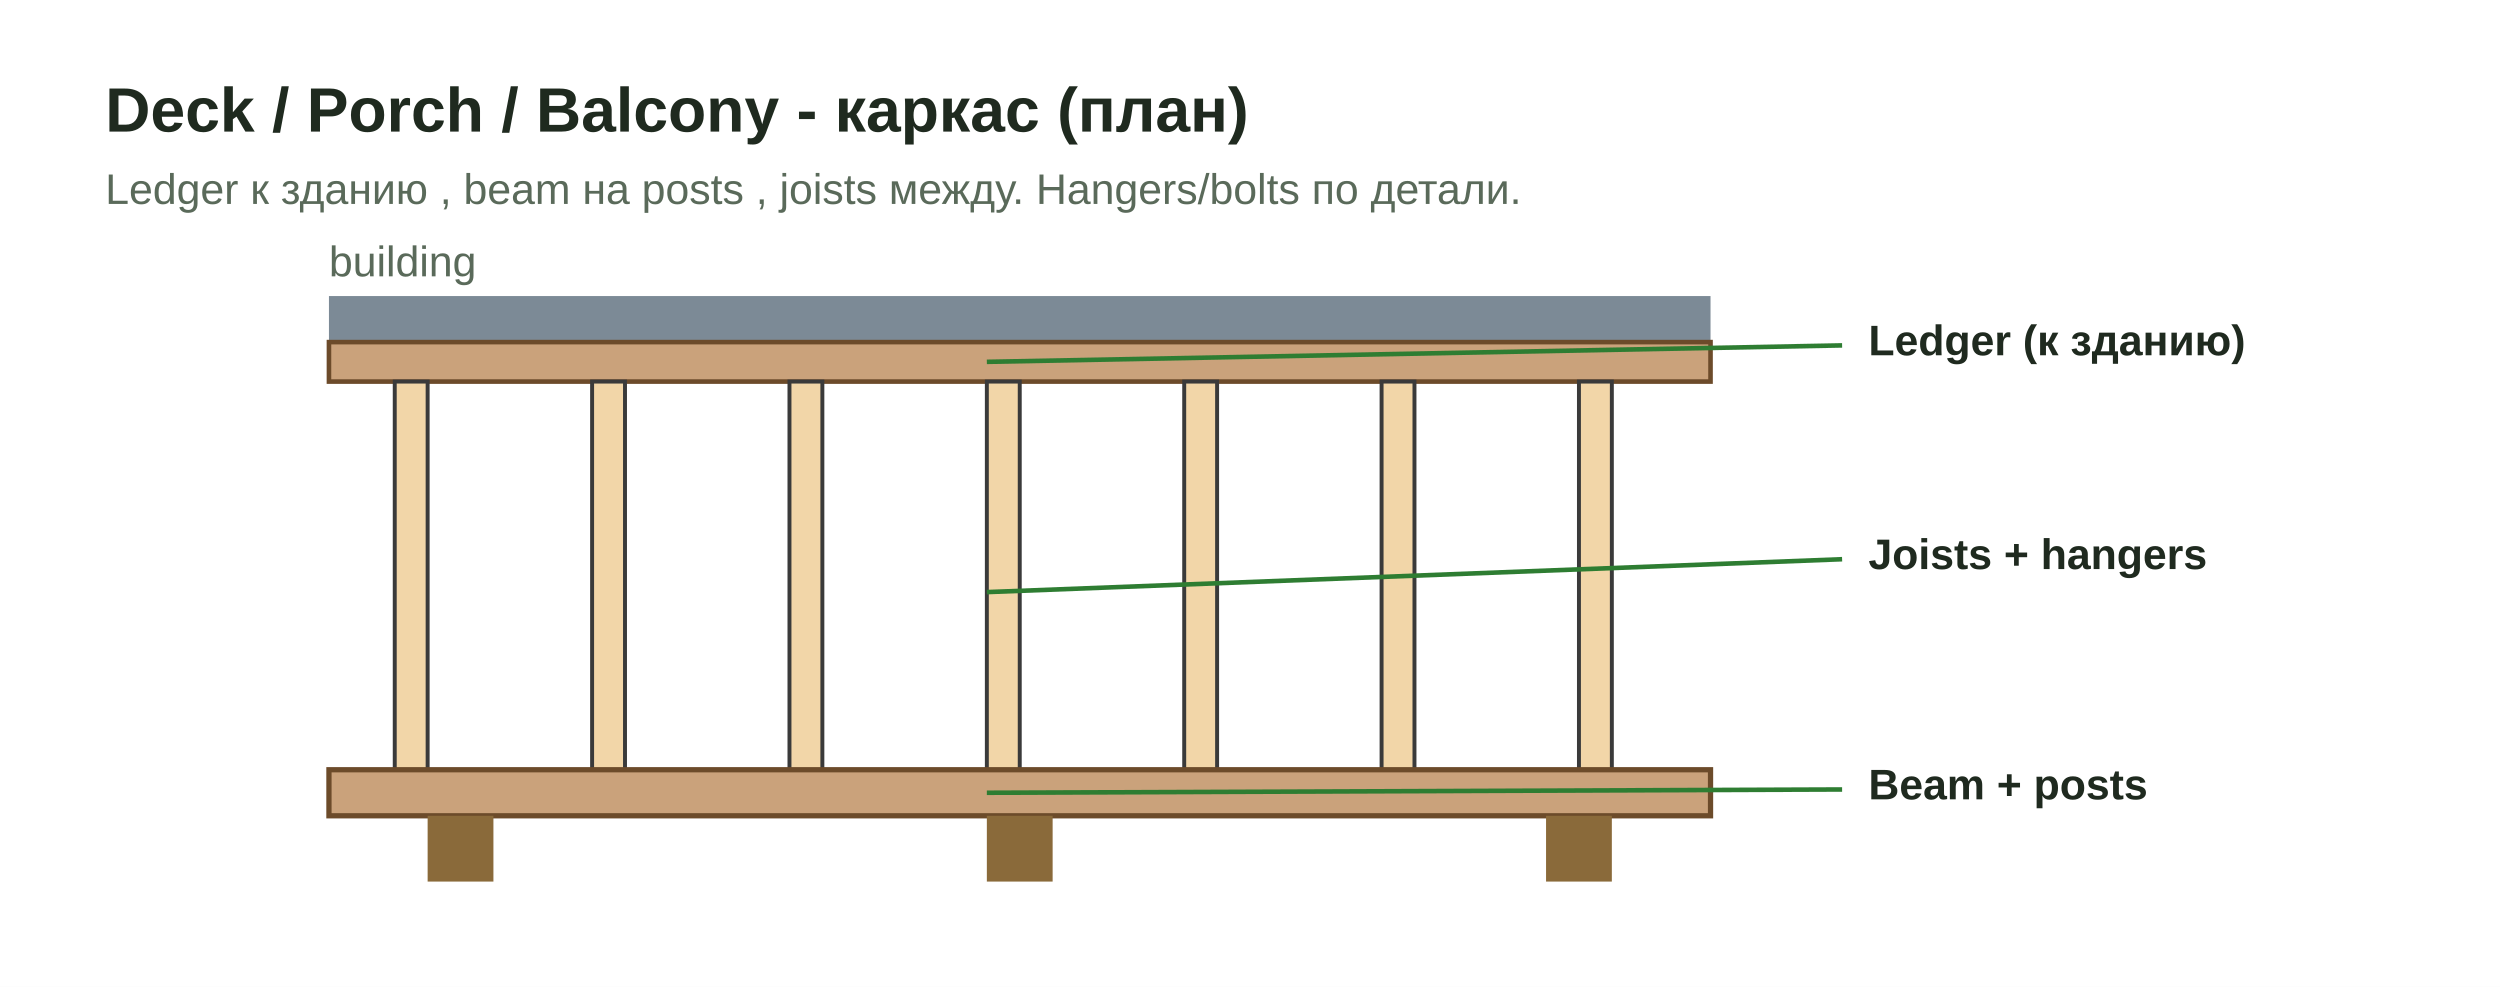
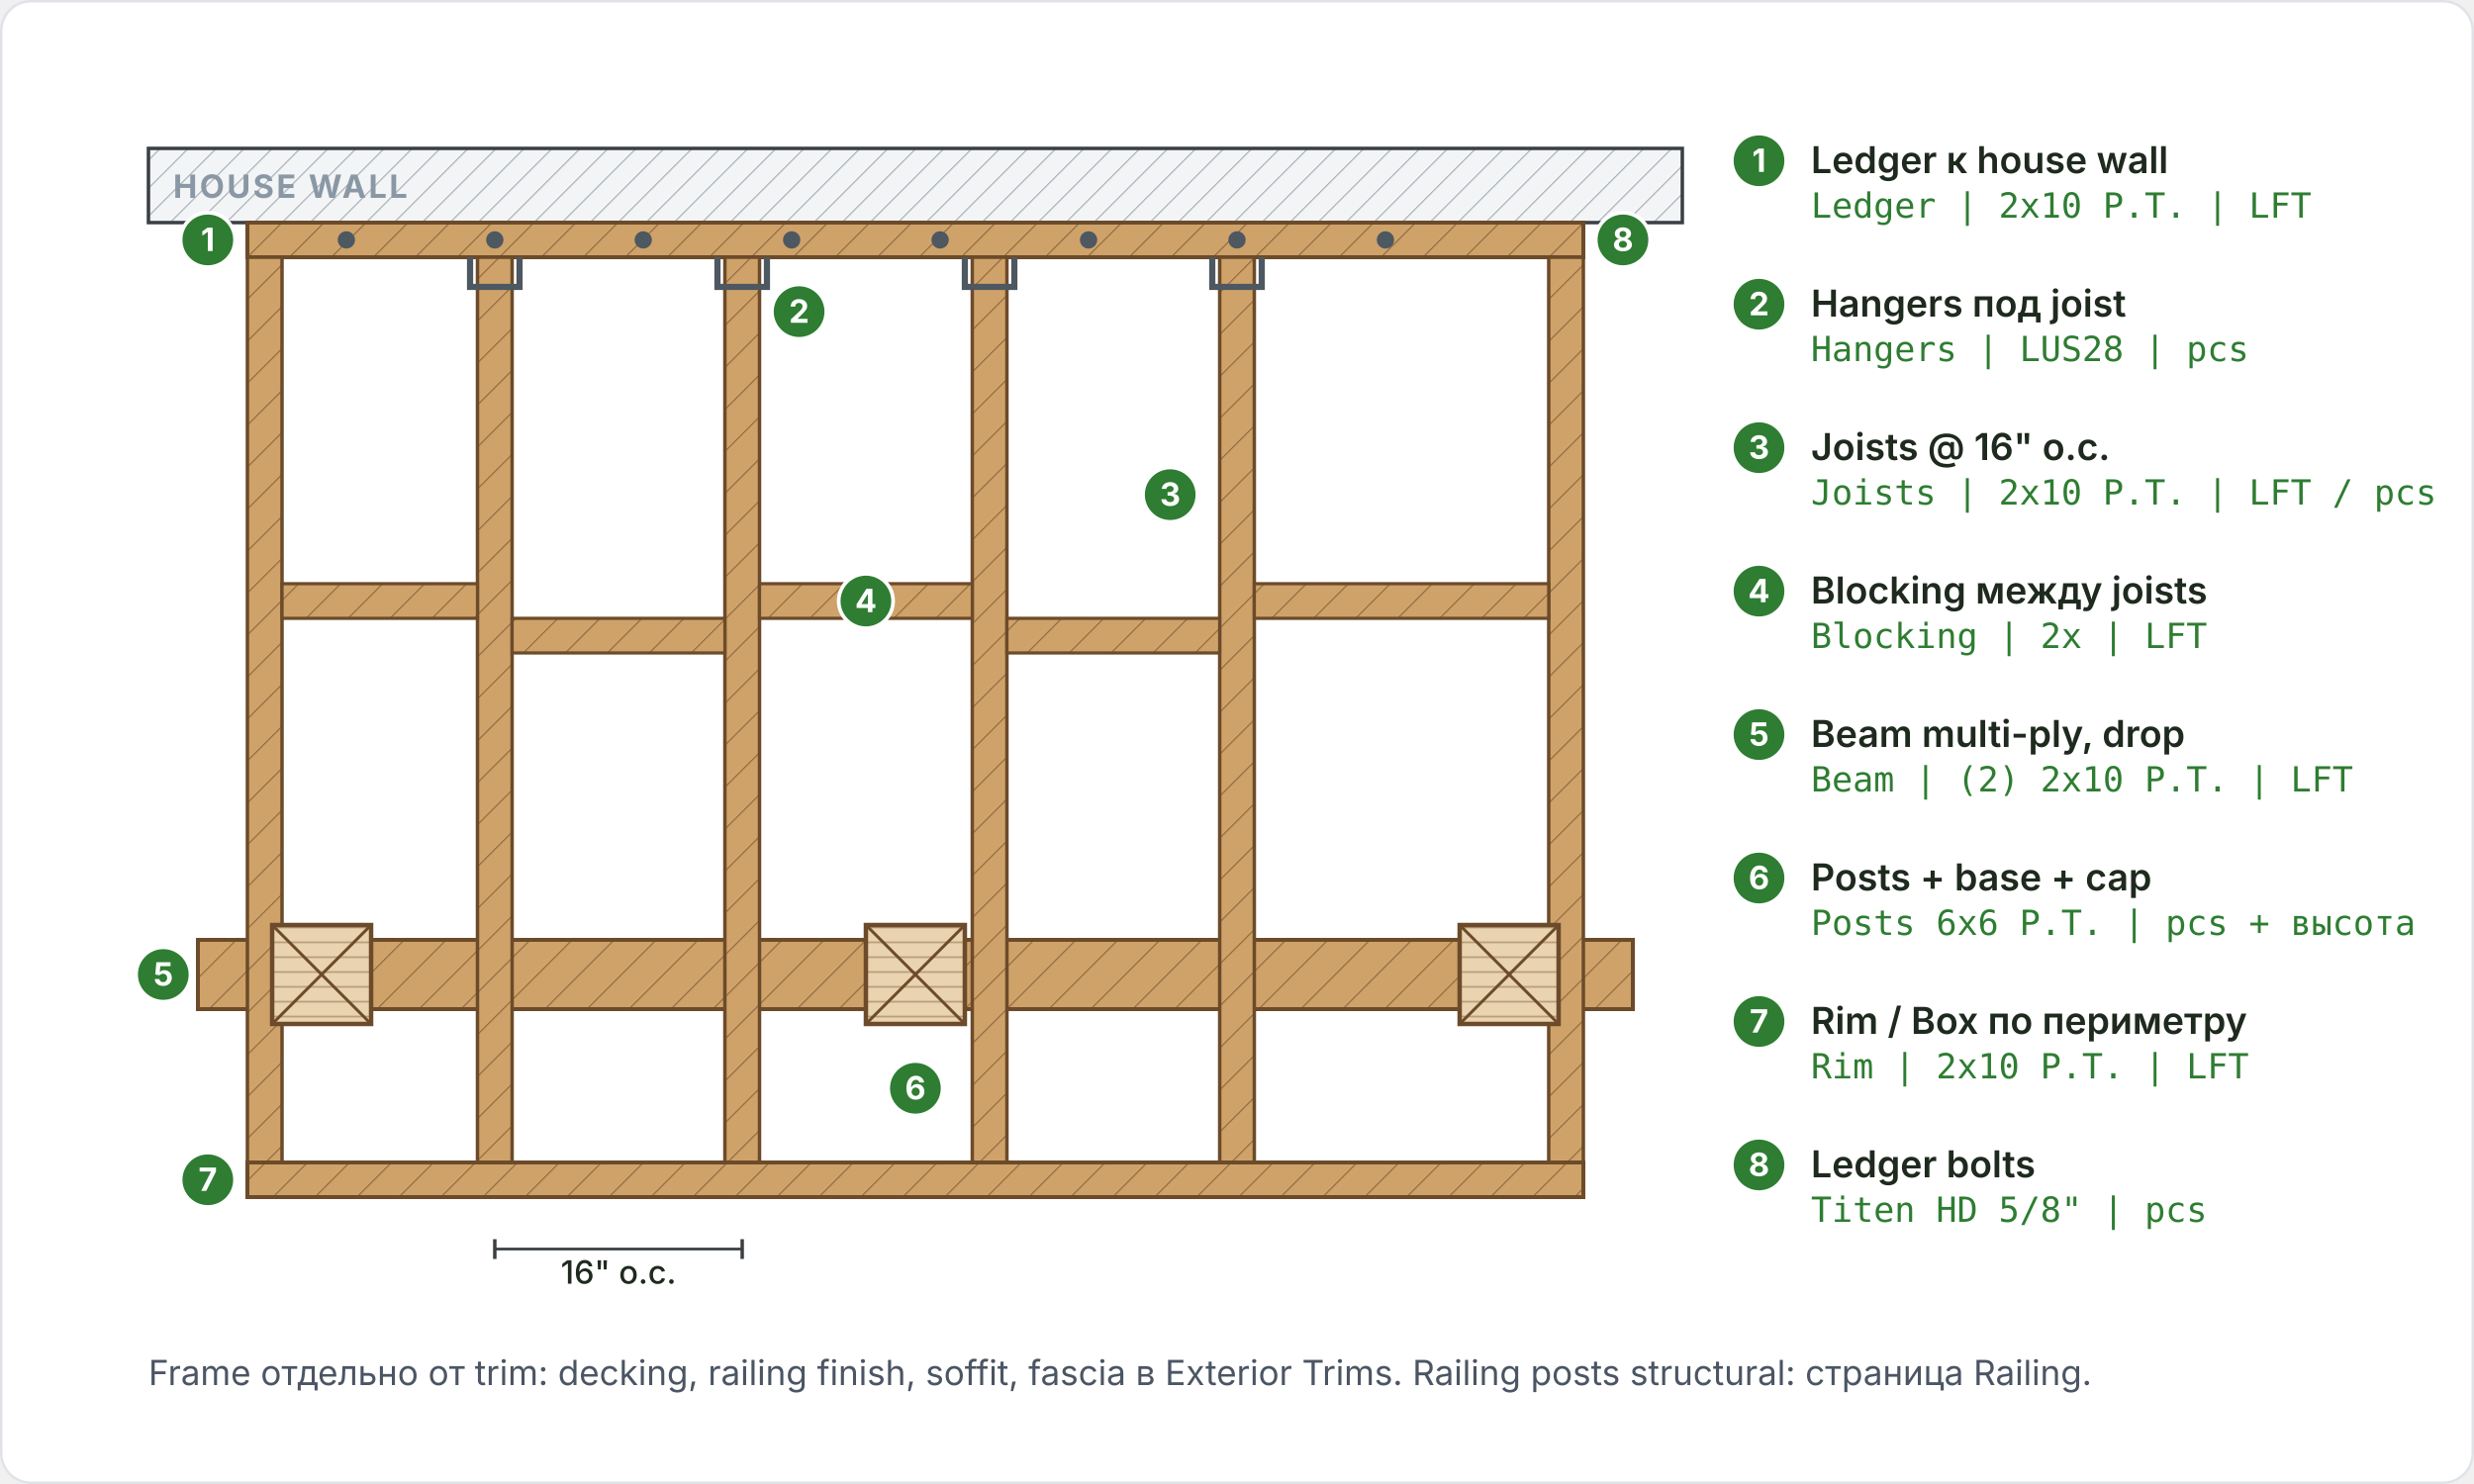
- <svg xmlns="http://www.w3.org/2000/svg" viewBox="0 0 760 300" role="img" aria-labelledby="t">
-   <style>.t{font:700 19px "Segoe UI",Arial,sans-serif;fill:#1f2a1f}.s{font:400 13px "Segoe UI",Arial,sans-serif;fill:#5a6a5a}.l{font:600 13px "Segoe UI",Arial,sans-serif;fill:#1f2a1f}</style>
-   <rect width="760" height="300" fill="#fff" />
-   <text class="t" x="32" y="40">Deck / Porch / Balcony - каркас (план)</text>
-   <text class="s" x="32" y="62">Ledger к зданию , beam на posts , joists между. Hangers/bolts по детали.</text>
-   <rect x="100" y="90" width="420" height="14" fill="#7c8a96" />
-   <text class="s" x="100" y="84">building</text>
-   <rect x="100" y="104" width="420" height="12" fill="#caa27b" stroke="#6c4b2a" stroke-width="1.4" />
-   <g fill="#f2d6a8" stroke="#3a3a3a" stroke-width="1.2">
-     <rect x="120" y="116" width="10" height="130" />
-     <rect x="180" y="116" width="10" height="130" />
-     <rect x="240" y="116" width="10" height="130" />
-     <rect x="300" y="116" width="10" height="130" />
-     <rect x="360" y="116" width="10" height="130" />
-     <rect x="420" y="116" width="10" height="130" />
-     <rect x="480" y="116" width="10" height="130" />
-   </g>
-   <rect x="100" y="234" width="420" height="14" fill="#caa27b" stroke="#6c4b2a" stroke-width="1.6" />
-   <rect x="130" y="248" width="20" height="20" fill="#8a6a3a" />
-   <rect x="300" y="248" width="20" height="20" fill="#8a6a3a" />
-   <rect x="470" y="248" width="20" height="20" fill="#8a6a3a" />
-   <line x1="300" y1="110" x2="560" y2="105" stroke="#2e7d32" stroke-width="1.4" />
-   <text class="l" x="568" y="108">Ledger (к зданию)</text>
-   <line x1="300" y1="180" x2="560" y2="170" stroke="#2e7d32" stroke-width="1.4" />
-   <text class="l" x="568" y="173">Joists + hangers</text>
-   <line x1="300" y1="241" x2="560" y2="240" stroke="#2e7d32" stroke-width="1.4" />
-   <text class="l" x="568" y="243">Beam + posts</text>
+ <svg xmlns="http://www.w3.org/2000/svg" viewBox="0 0 1000 600" role="img" aria-labelledby="t d">
+   <defs>
+     <marker id="arr" markerWidth="10" markerHeight="10" refX="9" refY="5" orient="auto" markerUnits="userSpaceOnUse">
+       <path d="M0,1 L0,9 L10,5 z" fill="#2e7d32" />
+     </marker>
+     <marker id="arrInk" markerWidth="10" markerHeight="10" refX="9" refY="5" orient="auto" markerUnits="userSpaceOnUse">
+       <path d="M0,1 L0,9 L10,5 z" fill="#3a3f44" />
+     </marker>
+     <marker id="arrRed" markerWidth="10" markerHeight="10" refX="9" refY="5" orient="auto" markerUnits="userSpaceOnUse">
+       <path d="M0,1 L0,9 L10,5 z" fill="#c62828" />
+     </marker>
+     <marker id="dot" markerWidth="8" markerHeight="8" refX="4" refY="4" markerUnits="userSpaceOnUse">
+       <circle cx="4" cy="4" r="3" fill="#2e7d32" />
+     </marker>
+     <marker id="tick" markerWidth="8" markerHeight="8" refX="4" refY="4" orient="auto" markerUnits="userSpaceOnUse">
+       <path d="M4,0 L4,8" stroke="#3a3f44" stroke-width="1.4" />
+     </marker>
+     <pattern id="wood" width="12" height="12" patternUnits="userSpaceOnUse" patternTransform="rotate(45)">
+       <rect width="12" height="12" fill="#e9d3b0" />
+       <line x1="0" y1="0" x2="0" y2="12" stroke="#8a6a3f" stroke-width="0.9" opacity="0.55" />
+     </pattern>
+     <pattern id="pt" width="12" height="12" patternUnits="userSpaceOnUse" patternTransform="rotate(45)">
+       <rect width="12" height="12" fill="#cfa26a" />
+       <line x1="0" y1="0" x2="0" y2="12" stroke="#6c4b2a" stroke-width="1" opacity="0.6" />
+     </pattern>
+     <pattern id="conc" width="10" height="10" patternUnits="userSpaceOnUse">
+       <rect width="10" height="10" fill="#cfd4d8" />
+       <circle cx="2.5" cy="2.5" r="1" fill="#6b7378" opacity="0.7" />
+       <circle cx="7" cy="6.5" r="1" fill="#6b7378" opacity="0.7" />
+     </pattern>
+     <pattern id="sheath" width="7" height="7" patternUnits="userSpaceOnUse">
+       <rect width="7" height="7" fill="#c9b27c" />
+       <circle cx="2" cy="2" r="0.8" fill="#7a6a3c" opacity="0.6" />
+       <circle cx="5" cy="5" r="0.8" fill="#7a6a3c" opacity="0.6" />
+     </pattern>
+     <pattern id="batt" width="20" height="16" patternUnits="userSpaceOnUse">
+       <rect width="20" height="16" fill="#fdf6e3" />
+       <path d="M0,8 Q5,0 10,8 T20,8" fill="none" stroke="#caa64a" stroke-width="1.2" />
+     </pattern>
+     <pattern id="rigid" width="8" height="8" patternUnits="userSpaceOnUse">
+       <rect width="8" height="8" fill="#fbe9c6" />
+       <path d="M0,8 L8,0" stroke="#d9a441" stroke-width="0.8" />
+     </pattern>
+     <pattern id="cmu" width="40" height="20" patternUnits="userSpaceOnUse">
+       <rect width="40" height="20" fill="#cfd4d8" />
+       <path d="M0,10 H40 M20,0 V10 M0,10 V20 M40,10 V20" stroke="#6b7378" stroke-width="1" fill="none" />
+     </pattern>
+     <pattern id="gyp" width="6" height="6" patternUnits="userSpaceOnUse">
+       <rect width="6" height="6" fill="#eef0f2" />
+     </pattern>
+     <pattern id="endgrain" width="6" height="6" patternUnits="userSpaceOnUse">
+       <rect width="6" height="6" fill="#e9d3b0" />
+       <path d="M0,3 H6" stroke="#8a6a3f" stroke-width="0.7" opacity="0.5" />
+     </pattern>
+     <pattern id="hatchRed" width="8" height="8" patternUnits="userSpaceOnUse" patternTransform="rotate(45)">
+       <rect width="8" height="8" fill="#fff" />
+       <line x1="0" y1="0" x2="0" y2="8" stroke="#c62828" stroke-width="1.2" opacity="0.6" />
+     </pattern>
+     <pattern id="hatchGrey" width="8" height="8" patternUnits="userSpaceOnUse" patternTransform="rotate(45)">
+       <rect width="8" height="8" fill="#f3f4f6" />
+       <line x1="0" y1="0" x2="0" y2="8" stroke="#9aa4ad" stroke-width="1" opacity="0.8" />
+     </pattern>
+     <style>
+       .ln{fill:none;stroke:#3a3f44;stroke-width:1.6;stroke-linejoin:round}
+       .thin{fill:none;stroke:#3a3f44;stroke-width:1.1}
+       .lab{font:600 16px Inter, "Segoe UI", Arial, sans-serif;fill:#1f2a1f}
+       .lab2{font:600 15px Inter, "Segoe UI", Arial, sans-serif;fill:#1f2a1f}
+       .note{font:400 14px Inter, "Segoe UI", Arial, sans-serif;fill:#4b5563}
+       .small{font:400 12.5px Inter, "Segoe UI", Arial, sans-serif;fill:#4b5563}
+       .mono{font:500 14px "JetBrains Mono", Consolas, monospace;fill:#2e7d32}
+       .mono2{font:500 13px "JetBrains Mono", Consolas, monospace;fill:#1f2a1f}
+       .side{font:700 13px Inter, "Segoe UI", Arial, sans-serif;fill:#8a98a5;letter-spacing:1px}
+       .lead{stroke:#2e7d32;stroke-width:1.5;fill:none;marker-end:url(#arr)}
+       .leadInk{stroke:#3a3f44;stroke-width:1.3;fill:none;marker-end:url(#arrInk)}
+       .leadRed{stroke:#c62828;stroke-width:1.5;fill:none;marker-end:url(#arrRed)}
+       .dim{stroke:#3a3f44;stroke-width:1.1;fill:none;marker-start:url(#tick);marker-end:url(#tick)}
+       .dimt{font:500 13px Inter, "Segoe UI", Arial, sans-serif;fill:#1f2a1f}
+       .numc{fill:#2e7d32;stroke:#fff;stroke-width:1.5}
+       .numt{font:700 13px Inter, "Segoe UI", Arial, sans-serif;fill:#fff;text-anchor:middle}
+       .h{font:700 15px Inter, "Segoe UI", Arial, sans-serif;fill:#1f2a1f}
+       .red{font:600 14px Inter, "Segoe UI", Arial, sans-serif;fill:#c62828}
+       .green{font:600 14px Inter, "Segoe UI", Arial, sans-serif;fill:#2e7d32}
+       .cap{font:400 13px Inter, "Segoe UI", Arial, sans-serif;fill:#1f2a1f}
+     </style>
+   </defs>
+   <rect x="0.5" y="0.5" width="999" height="599" rx="12" fill="#ffffff" stroke="#dfe3e8" />
+   <rect x="60" y="60" width="620" height="30" fill="url(#hatchGrey)" stroke="#3a3f44" stroke-width="1.4" />
+   <text class="side" x="70" y="80">HOUSE WALL</text>
+   <rect x="100" y="90" width="540" height="14" fill="url(#pt)" stroke="#6c4b2a" stroke-width="1.6" />
+   <rect x="80" y="380" width="580" height="28" fill="url(#pt)" stroke="#6c4b2a" stroke-width="1.6" />
+   <rect x="100" y="104" width="14" height="366" fill="url(#pt)" stroke="#6c4b2a" stroke-width="1.4" />
+   <rect x="193" y="104" width="14" height="366" fill="url(#pt)" stroke="#6c4b2a" stroke-width="1.4" />
+   <rect x="293" y="104" width="14" height="366" fill="url(#pt)" stroke="#6c4b2a" stroke-width="1.4" />
+   <rect x="393" y="104" width="14" height="366" fill="url(#pt)" stroke="#6c4b2a" stroke-width="1.4" />
+   <rect x="493" y="104" width="14" height="366" fill="url(#pt)" stroke="#6c4b2a" stroke-width="1.4" />
+   <rect x="626" y="104" width="14" height="366" fill="url(#pt)" stroke="#6c4b2a" stroke-width="1.4" />
+   <path d="M190,104 v12 h20 v-12" fill="none" stroke="#4d5861" stroke-width="2.5" />
+   <path d="M290,104 v12 h20 v-12" fill="none" stroke="#4d5861" stroke-width="2.5" />
+   <path d="M390,104 v12 h20 v-12" fill="none" stroke="#4d5861" stroke-width="2.5" />
+   <path d="M490,104 v12 h20 v-12" fill="none" stroke="#4d5861" stroke-width="2.5" />
+   <rect x="114" y="236" width="79" height="14" fill="url(#pt)" stroke="#6c4b2a" stroke-width="1.3" />
+   <rect x="207" y="250" width="86" height="14" fill="url(#pt)" stroke="#6c4b2a" stroke-width="1.3" />
+   <rect x="307" y="236" width="86" height="14" fill="url(#pt)" stroke="#6c4b2a" stroke-width="1.3" />
+   <rect x="407" y="250" width="86" height="14" fill="url(#pt)" stroke="#6c4b2a" stroke-width="1.3" />
+   <rect x="507" y="236" width="119" height="14" fill="url(#pt)" stroke="#6c4b2a" stroke-width="1.3" />
+   <rect x="100" y="470" width="540" height="14" fill="url(#pt)" stroke="#6c4b2a" stroke-width="1.6" />
+   <rect x="110" y="374" width="40" height="40" fill="url(#endgrain)" stroke="#6c4b2a" stroke-width="1.8" />
+   <path d="M110,374 l40,40 M150,374 l-40,40" stroke="#6c4b2a" stroke-width="1.2" />
+   <rect x="350" y="374" width="40" height="40" fill="url(#endgrain)" stroke="#6c4b2a" stroke-width="1.8" />
+   <path d="M350,374 l40,40 M390,374 l-40,40" stroke="#6c4b2a" stroke-width="1.2" />
+   <rect x="590" y="374" width="40" height="40" fill="url(#endgrain)" stroke="#6c4b2a" stroke-width="1.8" />
+   <path d="M590,374 l40,40 M630,374 l-40,40" stroke="#6c4b2a" stroke-width="1.2" />
+   <circle cx="140" cy="97" r="3.5" fill="#4d5861" />
+   <circle cx="200" cy="97" r="3.5" fill="#4d5861" />
+   <circle cx="260" cy="97" r="3.5" fill="#4d5861" />
+   <circle cx="320" cy="97" r="3.5" fill="#4d5861" />
+   <circle cx="380" cy="97" r="3.5" fill="#4d5861" />
+   <circle cx="440" cy="97" r="3.5" fill="#4d5861" />
+   <circle cx="500" cy="97" r="3.5" fill="#4d5861" />
+   <circle cx="560" cy="97" r="3.5" fill="#4d5861" />
+   <circle class="numc" cx="84" cy="97" r="11" />
+   <text class="numt" x="84" y="101.5">1</text>
+   <circle class="numc" cx="323" cy="126" r="11" />
+   <text class="numt" x="323" y="130.5">2</text>
+   <circle class="numc" cx="473" cy="200" r="11" />
+   <text class="numt" x="473" y="204.5">3</text>
+   <circle class="numc" cx="350" cy="243" r="11" />
+   <text class="numt" x="350" y="247.5">4</text>
+   <circle class="numc" cx="66" cy="394" r="11" />
+   <text class="numt" x="66" y="398.5">5</text>
+   <circle class="numc" cx="370" cy="440" r="11" />
+   <text class="numt" x="370" y="444.5">6</text>
+   <circle class="numc" cx="84" cy="477" r="11" />
+   <text class="numt" x="84" y="481.5">7</text>
+   <circle class="numc" cx="656" cy="97" r="11" />
+   <text class="numt" x="656" y="101.5">8</text>
+   <line class="dim" x1="200" y1="505" x2="300" y2="505" />
+   <text class="dimt" x="250" y="519" text-anchor="middle">16" o.c.</text>
+   <text class="note" x="60" y="560">Frame отдельно от trim: decking, railing finish, soffit, fascia в Exterior Trims. Railing posts structural: страница Railing.</text>
+   <circle class="numc" cx="711" cy="65" r="11" />
+   <text class="numt" x="711" y="69.5">1</text>
+   <text class="lab2" x="732" y="70">Ledger к house wall</text>
+   <text class="mono" x="732" y="88">Ledger | 2x10 P.T. | LFT</text>
+   <circle class="numc" cx="711" cy="123" r="11" />
+   <text class="numt" x="711" y="127.5">2</text>
+   <text class="lab2" x="732" y="128">Hangers под joist</text>
+   <text class="mono" x="732" y="146">Hangers | LUS28 | pcs</text>
+   <circle class="numc" cx="711" cy="181" r="11" />
+   <text class="numt" x="711" y="185.5">3</text>
+   <text class="lab2" x="732" y="186">Joists @ 16" o.c.</text>
+   <text class="mono" x="732" y="204">Joists | 2x10 P.T. | LFT / pcs</text>
+   <circle class="numc" cx="711" cy="239" r="11" />
+   <text class="numt" x="711" y="243.5">4</text>
+   <text class="lab2" x="732" y="244">Blocking между joists</text>
+   <text class="mono" x="732" y="262">Blocking | 2x | LFT</text>
+   <circle class="numc" cx="711" cy="297" r="11" />
+   <text class="numt" x="711" y="301.5">5</text>
+   <text class="lab2" x="732" y="302">Beam multi-ply, drop</text>
+   <text class="mono" x="732" y="320">Beam | (2) 2x10 P.T. | LFT</text>
+   <circle class="numc" cx="711" cy="355" r="11" />
+   <text class="numt" x="711" y="359.5">6</text>
+   <text class="lab2" x="732" y="360">Posts + base + cap</text>
+   <text class="mono" x="732" y="378">Posts 6x6 P.T. | pcs + высота</text>
+   <circle class="numc" cx="711" cy="413" r="11" />
+   <text class="numt" x="711" y="417.5">7</text>
+   <text class="lab2" x="732" y="418">Rim / Box по периметру</text>
+   <text class="mono" x="732" y="436">Rim | 2x10 P.T. | LFT</text>
+   <circle class="numc" cx="711" cy="471" r="11" />
+   <text class="numt" x="711" y="475.5">8</text>
+   <text class="lab2" x="732" y="476">Ledger bolts</text>
+   <text class="mono" x="732" y="494">Titen HD 5/8" | pcs</text>
</svg>
